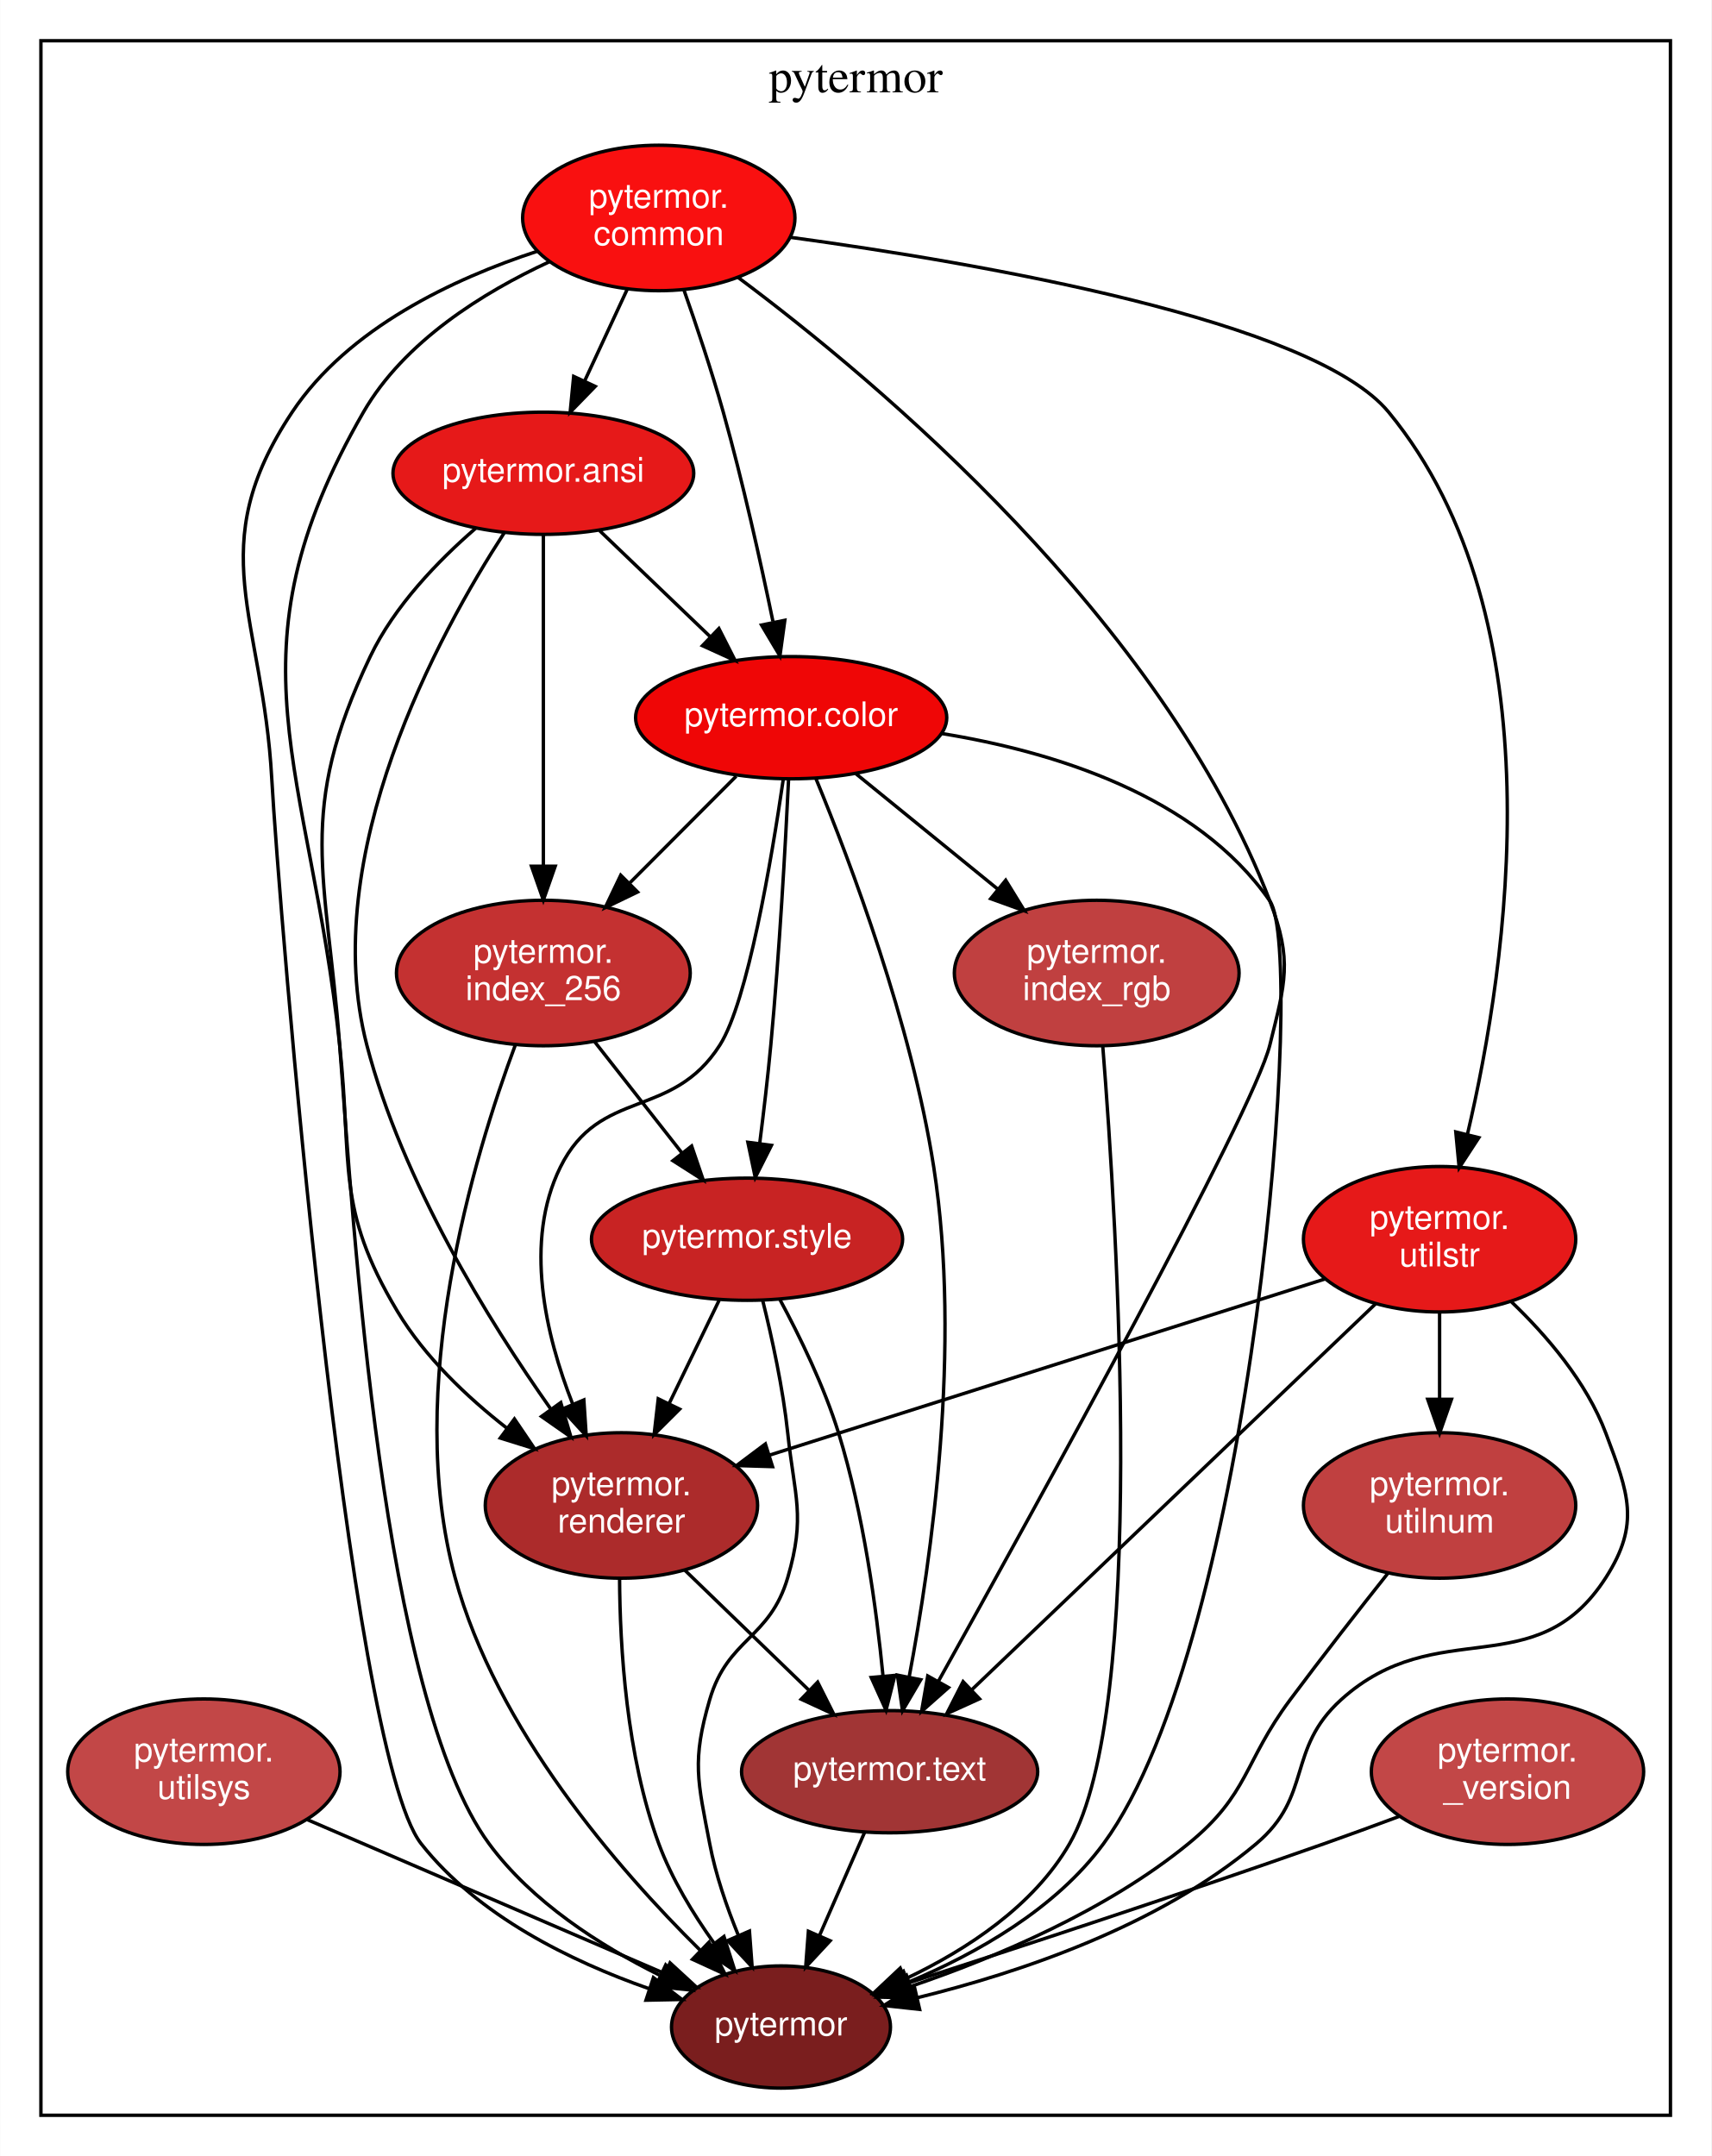
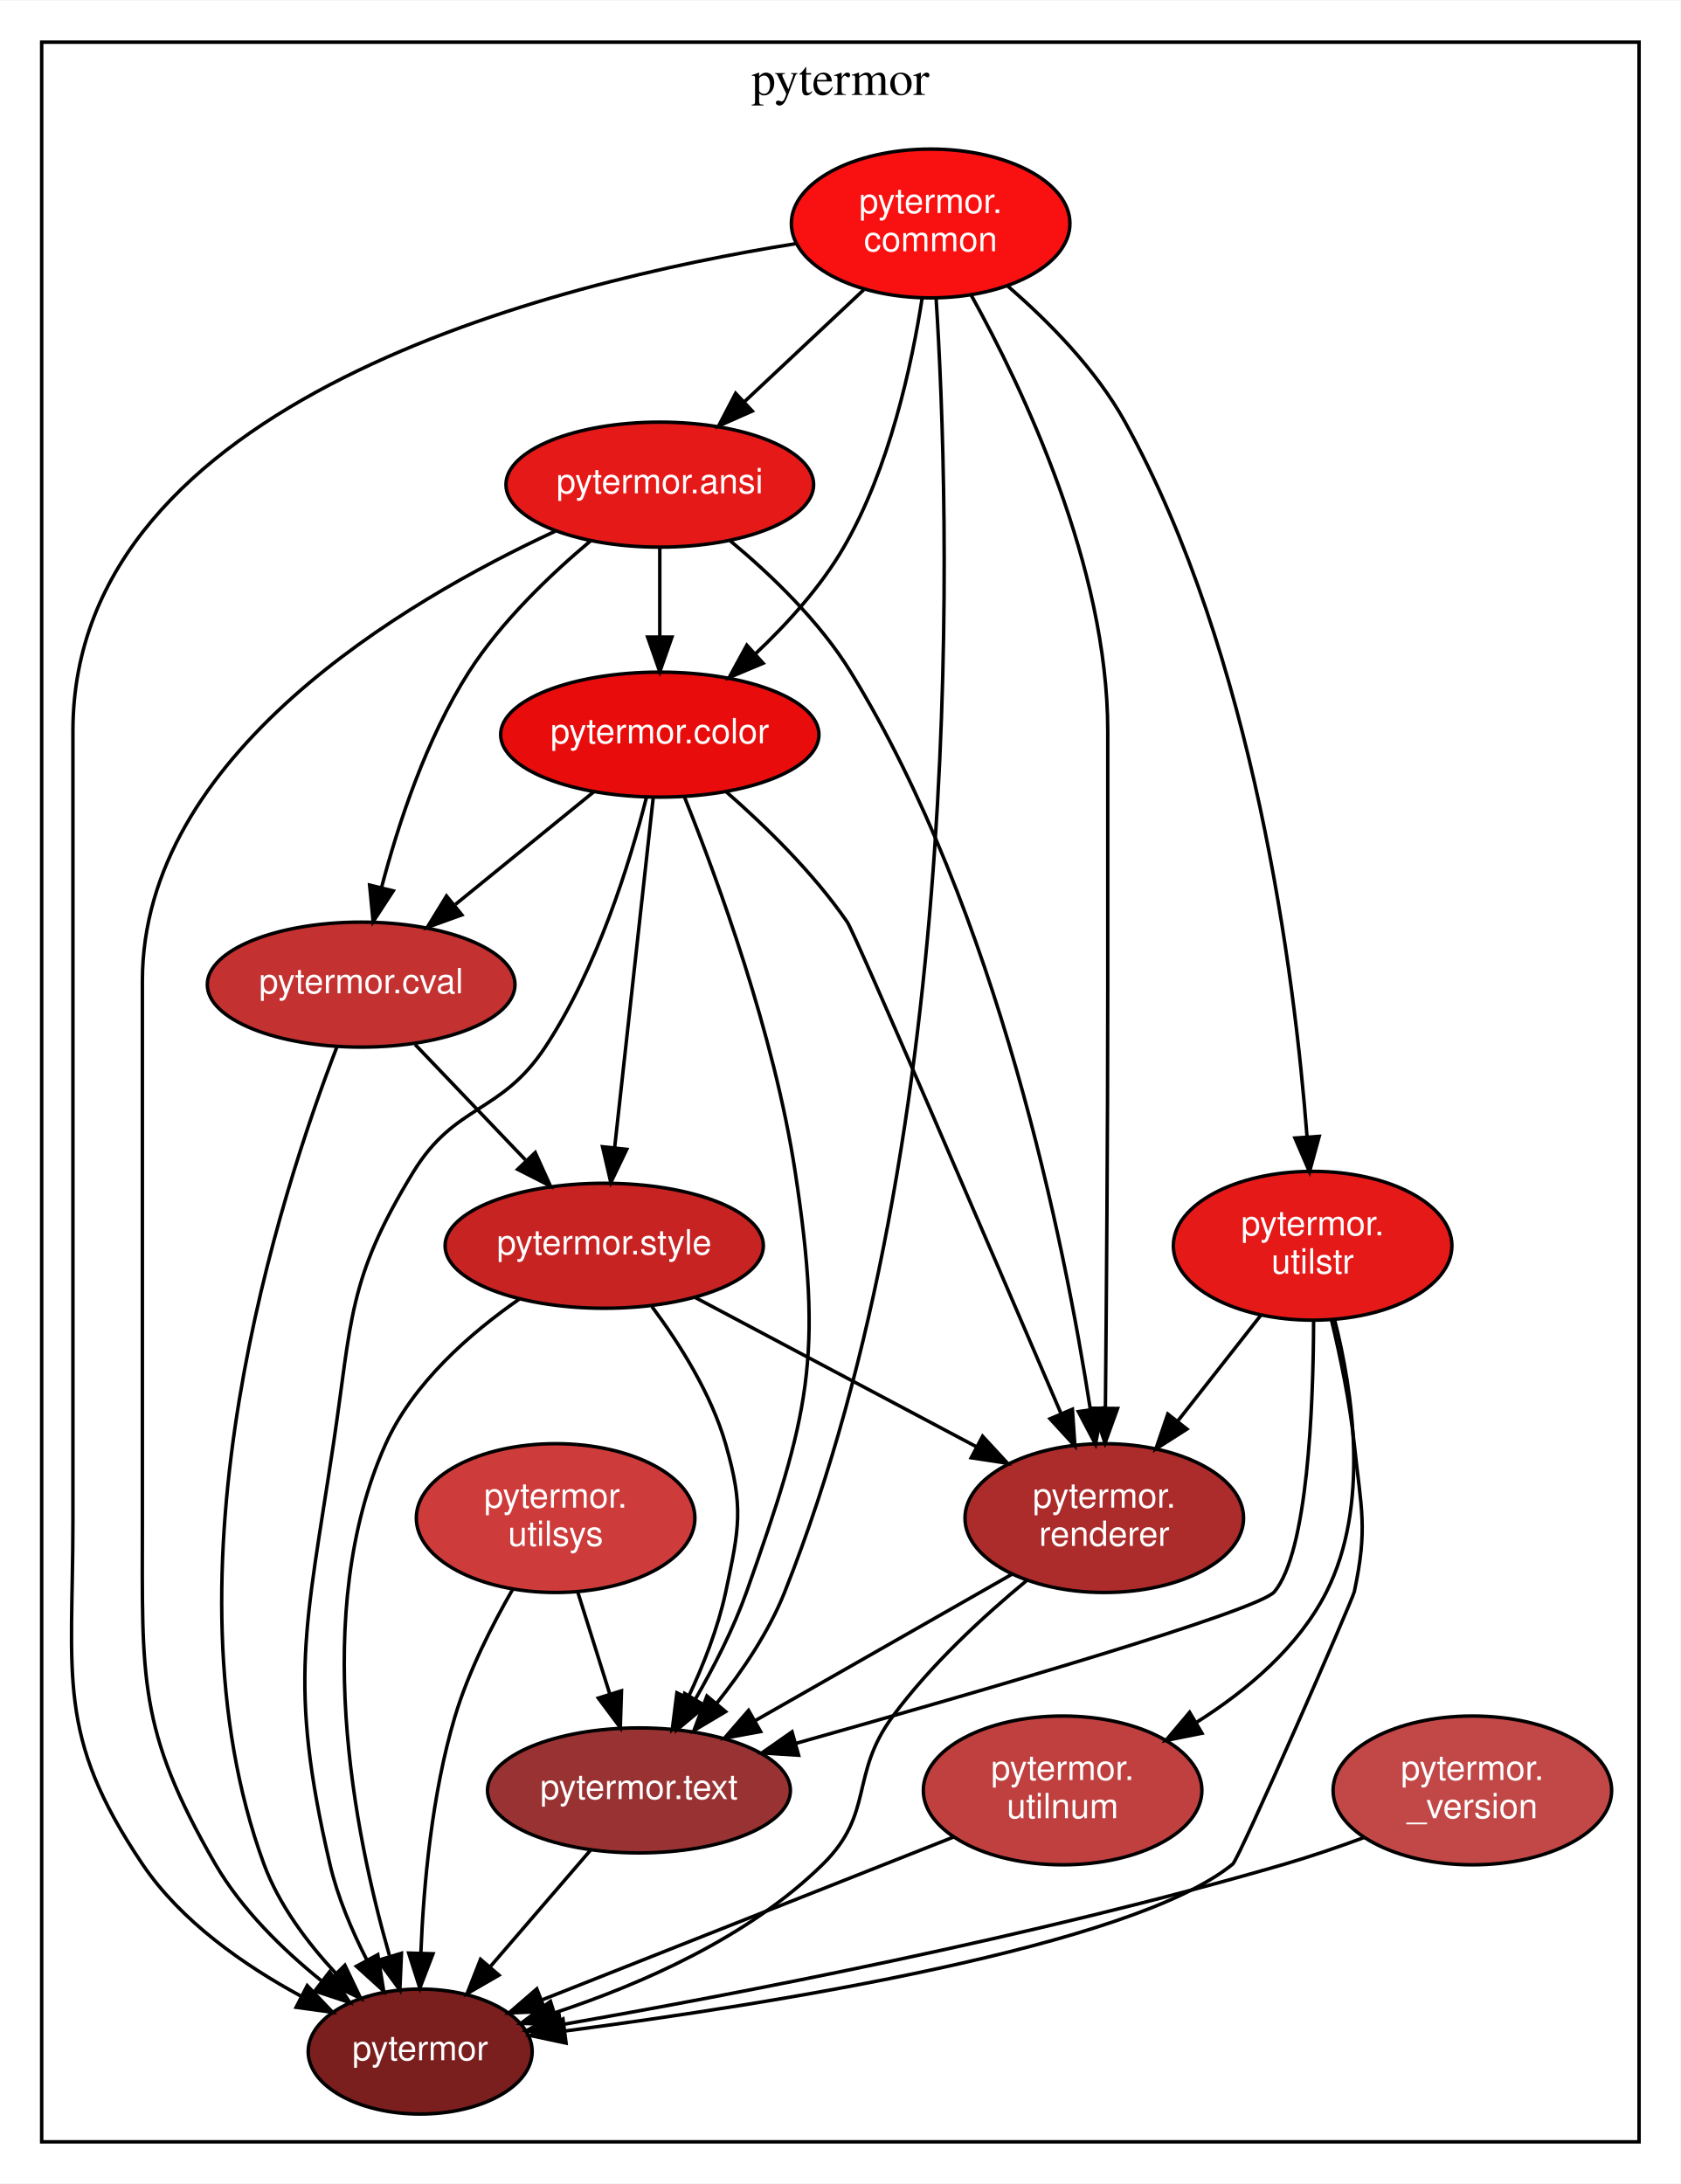
- <svg xmlns="http://www.w3.org/2000/svg" width="504pt" height="635pt" viewBox="0.00 0.00 504.00 635.13">
-   <g id="graph0" class="graph" transform="scale(1 1) rotate(0) translate(4 631.13)">
+ <svg xmlns="http://www.w3.org/2000/svg" width="484pt" height="629pt" viewBox="0.00 0.00 484.00 628.71">
+   <g id="graph0" class="graph" transform="scale(1 1) rotate(0) translate(4 624.71)">
    <style>.edge&gt;path:hover{stroke-width:8}</style>
-     <polygon fill="white" stroke="transparent" points="-4,4 -4,-631.13 500,-631.13 500,4 -4,4" />
+     <polygon fill="white" stroke="transparent" points="-4,4 -4,-624.71 480,-624.71 480,4 -4,4" />
    <g id="clust1" class="cluster">
      <style>.edge&gt;path:hover{stroke-width:8}</style>
-       <polygon fill="none" stroke="black" points="8,-8 8,-619.13 488,-619.13 488,-8 8,-8" />
-       <text text-anchor="middle" x="248" y="-603.93" font-family="Times,serif" font-size="14.00">pytermor</text>
+       <polygon fill="none" stroke="black" points="8,-8 8,-612.71 468,-612.71 468,-8 8,-8" />
+       <text text-anchor="middle" x="238" y="-597.51" font-family="Times,serif" font-size="14.00">pytermor</text>
    </g>
    <g id="node1" class="node">
      <style>.edge&gt;path:hover{stroke-width:8}</style>
-       <ellipse fill="#7a1e1e" stroke="black" cx="226" cy="-34" rx="32.25" ry="18" />
-       <text text-anchor="middle" x="226" y="-31.5" font-family="Helvetica,sans-Serif" font-size="10.00" fill="#ffffff">pytermor</text>
+       <ellipse fill="#7a1e1e" stroke="black" cx="117" cy="-34" rx="32.25" ry="18" />
+       <text text-anchor="middle" x="117" y="-31.5" font-family="Helvetica,sans-Serif" font-size="10.00" fill="#ffffff">pytermor</text>
    </g>
    <g id="node2" class="node">
      <style>.edge&gt;path:hover{stroke-width:8}</style>
-       <ellipse fill="#c24747" stroke="black" cx="440" cy="-109.21" rx="40.11" ry="21.43" />
-       <text text-anchor="middle" x="440" y="-112.21" font-family="Helvetica,sans-Serif" font-size="10.00" fill="#ffffff">pytermor.</text>
-       <text text-anchor="middle" x="440" y="-101.21" font-family="Helvetica,sans-Serif" font-size="10.00" fill="#ffffff">_version</text>
+       <ellipse fill="#c24747" stroke="black" cx="420" cy="-109.21" rx="40.11" ry="21.43" />
+       <text text-anchor="middle" x="420" y="-112.21" font-family="Helvetica,sans-Serif" font-size="10.00" fill="#ffffff">pytermor.</text>
+       <text text-anchor="middle" x="420" y="-101.21" font-family="Helvetica,sans-Serif" font-size="10.00" fill="#ffffff">_version</text>
    </g>
    <g id="edge1" class="edge">
      <style>.edge&gt;path:hover{stroke-width:8}</style>
-       <path fill="none" stroke="black" d="M408.09,-96.04C400.85,-93.34 393.17,-90.53 386,-88 344.11,-73.23 295.64,-57.34 263.13,-46.85" />
-       <polygon fill="#000000" stroke="black" points="264.16,-43.51 253.57,-43.78 262.02,-50.17 264.16,-43.51" />
+       <path fill="none" stroke="black" d="M388.86,-95.66C381.44,-92.92 373.5,-90.19 366,-88 293.71,-66.9 207.35,-50.41 157.67,-41.74" />
+       <polygon fill="#000000" stroke="black" points="158.09,-38.26 147.64,-40.01 156.9,-45.16 158.09,-38.26" />
    </g>
    <g id="node3" class="node">
      <style>.edge&gt;path:hover{stroke-width:8}</style>
-       <ellipse fill="#e61919" stroke="black" cx="156" cy="-491.71" rx="44.3" ry="18" />
-       <text text-anchor="middle" x="156" y="-489.21" font-family="Helvetica,sans-Serif" font-size="10.00" fill="#ffffff">pytermor.ansi</text>
+       <ellipse fill="#e61919" stroke="black" cx="186" cy="-485.28" rx="44.3" ry="18" />
+       <text text-anchor="middle" x="186" y="-482.78" font-family="Helvetica,sans-Serif" font-size="10.00" fill="#ffffff">pytermor.ansi</text>
    </g>
    <g id="edge2" class="edge">
      <style>.edge&gt;path:hover{stroke-width:8}</style>
-       <path fill="none" stroke="black" d="M136.04,-475.49C124.99,-465.91 112.09,-452.57 105,-437.71 83.03,-391.67 92.13,-374.15 96,-323.28 100.03,-270.24 108.49,-130.85 140,-88 152.62,-70.83 172.64,-58.02 190.18,-49.3" />
-       <polygon fill="#000000" stroke="black" points="192.05,-52.29 199.61,-44.87 189.07,-45.96 192.05,-52.29" />
+       <path fill="none" stroke="black" d="M155.85,-471.85C112.31,-451.65 37,-407.32 37,-342.28 37,-342.28 37,-342.28 37,-186.64 37,-141.82 35.56,-126.8 58,-88 65.53,-74.99 77.36,-63.43 88.46,-54.46" />
+       <polygon fill="#000000" stroke="black" points="90.92,-56.99 96.73,-48.12 86.66,-51.43 90.92,-56.99" />
    </g>
    <g id="node4" class="node">
      <style>.edge&gt;path:hover{stroke-width:8}</style>
-       <ellipse fill="#ef0606" stroke="black" cx="229" cy="-419.71" rx="45.83" ry="18" />
-       <text text-anchor="middle" x="229" y="-417.21" font-family="Helvetica,sans-Serif" font-size="10.00" fill="#ffffff">pytermor.color</text>
+       <ellipse fill="#e90c0c" stroke="black" cx="186" cy="-413.28" rx="45.83" ry="18" />
+       <text text-anchor="middle" x="186" y="-410.78" font-family="Helvetica,sans-Serif" font-size="10.00" fill="#ffffff">pytermor.color</text>
    </g>
    <g id="edge3" class="edge">
      <style>.edge&gt;path:hover{stroke-width:8}</style>
-       <path fill="none" stroke="black" d="M172.56,-474.82C182.18,-465.6 194.45,-453.83 205.1,-443.62" />
-       <polygon fill="#000000" stroke="black" points="207.71,-445.97 212.5,-436.53 202.86,-440.92 207.71,-445.97" />
+       <path fill="none" stroke="black" d="M186,-466.98C186,-459.26 186,-449.99 186,-441.39" />
+       <polygon fill="#000000" stroke="black" points="189.5,-441.38 186,-431.38 182.5,-441.38 189.5,-441.38" />
    </g>
    <g id="node6" class="node">
      <style>.edge&gt;path:hover{stroke-width:8}</style>
-       <ellipse fill="#c43131" stroke="black" cx="156" cy="-344.49" rx="43.27" ry="21.43" />
-       <text text-anchor="middle" x="156" y="-347.49" font-family="Helvetica,sans-Serif" font-size="10.00" fill="#ffffff">pytermor.</text>
-       <text text-anchor="middle" x="156" y="-336.49" font-family="Helvetica,sans-Serif" font-size="10.00" fill="#ffffff">index_256</text>
+       <ellipse fill="#c43131" stroke="black" cx="100" cy="-341.28" rx="44.3" ry="18" />
+       <text text-anchor="middle" x="100" y="-338.78" font-family="Helvetica,sans-Serif" font-size="10.00" fill="#ffffff">pytermor.cval</text>
    </g>
    <g id="edge4" class="edge">
      <style>.edge&gt;path:hover{stroke-width:8}</style>
-       <path fill="none" stroke="black" d="M156,-473.48C156,-449.52 156,-405.77 156,-376.17" />
-       <polygon fill="#000000" stroke="black" points="159.5,-375.96 156,-365.96 152.5,-375.96 159.5,-375.96" />
+       <path fill="none" stroke="black" d="M166.17,-469.17C154.55,-459.44 140.37,-445.91 131,-431.28 118.77,-412.18 110.7,-387.68 105.87,-369.23" />
+       <polygon fill="#000000" stroke="black" points="109.24,-368.28 103.45,-359.4 102.44,-369.95 109.24,-368.28" />
+     </g>
+     <g id="node7" class="node">
+       <style>.edge&gt;path:hover{stroke-width:8}</style>
+       <ellipse fill="#ac2b2b" stroke="black" cx="314" cy="-187.64" rx="40.11" ry="21.43" />
+       <text text-anchor="middle" x="314" y="-190.64" font-family="Helvetica,sans-Serif" font-size="10.00" fill="#ffffff">pytermor.</text>
+       <text text-anchor="middle" x="314" y="-179.64" font-family="Helvetica,sans-Serif" font-size="10.00" fill="#ffffff">renderer</text>
+     </g>
+     <g id="edge5" class="edge">
+       <style>.edge&gt;path:hover{stroke-width:8}</style>
+       <path fill="none" stroke="black" d="M206.3,-469.08C217.94,-459.41 231.99,-445.97 241,-431.28 283.34,-362.25 302.53,-267.04 309.98,-218.99" />
+       <polygon fill="#000000" stroke="black" points="313.47,-219.33 311.47,-208.93 306.54,-218.31 313.47,-219.33" />
+     </g>
+     <g id="edge6" class="edge">
+       <style>.edge&gt;path:hover{stroke-width:8}</style>
+       <path fill="none" stroke="black" d="M182.14,-395.14C177.36,-376.38 167.99,-345.97 153,-323.28 140.18,-303.87 127.14,-307.13 115,-287.28 96.05,-256.29 97.39,-244.77 92,-208.85 84.03,-155.73 78.86,-140.32 91,-88 93.19,-78.57 97.3,-68.88 101.62,-60.41" />
+       <polygon fill="#000000" stroke="black" points="104.79,-61.9 106.49,-51.45 98.64,-58.56 104.79,-61.9" />
+     </g>
+     <g id="edge7" class="edge">
+       <style>.edge&gt;path:hover{stroke-width:8}</style>
+       <path fill="none" stroke="black" d="M166.91,-396.74C155.22,-387.23 140.07,-374.9 127.15,-364.38" />
+       <polygon fill="#000000" stroke="black" points="129,-361.37 119.03,-357.77 124.58,-366.8 129,-361.37" />
+     </g>
+     <g id="edge8" class="edge">
+       <style>.edge&gt;path:hover{stroke-width:8}</style>
+       <path fill="none" stroke="black" d="M205.08,-396.86C216.34,-387.01 230.26,-373.46 240,-359.28 242.15,-356.15 281.07,-265.55 301.58,-217.67" />
+       <polygon fill="#000000" stroke="black" points="304.82,-218.99 305.54,-208.42 298.38,-216.24 304.82,-218.99" />
    </g>
    <g id="node8" class="node">
      <style>.edge&gt;path:hover{stroke-width:8}</style>
-       <ellipse fill="#ac2b2b" stroke="black" cx="179" cy="-187.64" rx="40.11" ry="21.43" />
-       <text text-anchor="middle" x="179" y="-190.64" font-family="Helvetica,sans-Serif" font-size="10.00" fill="#ffffff">pytermor.</text>
-       <text text-anchor="middle" x="179" y="-179.64" font-family="Helvetica,sans-Serif" font-size="10.00" fill="#ffffff">renderer</text>
-     </g>
-     <g id="edge5" class="edge">
-       <style>.edge&gt;path:hover{stroke-width:8}</style>
-       <path fill="none" stroke="black" d="M144.51,-474.22C125.15,-444.37 89.46,-379.25 104,-323.28 114.45,-283.03 139.86,-242.02 158.21,-216.01" />
-       <polygon fill="#000000" stroke="black" points="161.13,-217.95 164.13,-207.79 155.45,-213.86 161.13,-217.95" />
-     </g>
-     <g id="edge6" class="edge">
-       <style>.edge&gt;path:hover{stroke-width:8}</style>
-       <path fill="none" stroke="black" d="M273.36,-415.04C306.05,-409.74 348.41,-396.88 370,-365.71 380.82,-350.09 364.97,-147.85 321,-88 306.87,-68.77 283.56,-55.62 263.56,-47.22" />
-       <polygon fill="#000000" stroke="black" points="264.65,-43.89 254.06,-43.47 262.08,-50.4 264.65,-43.89" />
-     </g>
-     <g id="edge7" class="edge">
-       <style>.edge&gt;path:hover{stroke-width:8}</style>
-       <path fill="none" stroke="black" d="M212.8,-402.46C203.61,-393.24 191.89,-381.49 181.49,-371.06" />
-       <polygon fill="#000000" stroke="black" points="183.75,-368.36 174.21,-363.75 178.79,-373.31 183.75,-368.36" />
-     </g>
-     <g id="node7" class="node">
-       <style>.edge&gt;path:hover{stroke-width:8}</style>
-       <ellipse fill="#c04040" stroke="black" cx="319" cy="-344.49" rx="41.94" ry="21.43" />
-       <text text-anchor="middle" x="319" y="-347.49" font-family="Helvetica,sans-Serif" font-size="10.00" fill="#ffffff">pytermor.</text>
-       <text text-anchor="middle" x="319" y="-336.49" font-family="Helvetica,sans-Serif" font-size="10.00" fill="#ffffff">index_rgb</text>
-     </g>
-     <g id="edge8" class="edge">
-       <style>.edge&gt;path:hover{stroke-width:8}</style>
-       <path fill="none" stroke="black" d="M248.09,-403.18C260.25,-393.28 276.25,-380.27 289.97,-369.11" />
-       <polygon fill="#000000" stroke="black" points="292.19,-371.82 297.74,-362.79 287.77,-366.39 292.19,-371.82" />
+       <ellipse fill="#c82323" stroke="black" cx="170" cy="-266.07" rx="45.83" ry="18" />
+       <text text-anchor="middle" x="170" y="-263.57" font-family="Helvetica,sans-Serif" font-size="10.00" fill="#ffffff">pytermor.style</text>
    </g>
    <g id="edge9" class="edge">
      <style>.edge&gt;path:hover{stroke-width:8}</style>
-       <path fill="none" stroke="black" d="M226.66,-401.48C223.17,-377.64 216.15,-336.09 208,-323.28 193.87,-301.08 172.65,-310.87 161,-287.28 150.21,-265.41 156.61,-237.94 164.63,-217.55" />
-       <polygon fill="#000000" stroke="black" points="167.93,-218.73 168.63,-208.16 161.49,-215.99 167.93,-218.73" />
+       <path fill="none" stroke="black" d="M184.1,-395.05C181.36,-370.16 176.26,-323.89 173,-294.33" />
+       <polygon fill="#000000" stroke="black" points="176.47,-293.83 171.9,-284.27 169.51,-294.59 176.47,-293.83" />
    </g>
    <g id="node9" class="node">
      <style>.edge&gt;path:hover{stroke-width:8}</style>
-       <ellipse fill="#c82323" stroke="black" cx="216" cy="-266.07" rx="45.83" ry="18" />
-       <text text-anchor="middle" x="216" y="-263.57" font-family="Helvetica,sans-Serif" font-size="10.00" fill="#ffffff">pytermor.style</text>
+       <ellipse fill="#993333" stroke="black" cx="180" cy="-109.21" rx="43.62" ry="18" />
+       <text text-anchor="middle" x="180" y="-106.71" font-family="Helvetica,sans-Serif" font-size="10.00" fill="#ffffff">pytermor.text</text>
    </g>
    <g id="edge10" class="edge">
      <style>.edge&gt;path:hover{stroke-width:8}</style>
-       <path fill="none" stroke="black" d="M228.23,-401.44C227.31,-382.31 225.55,-350.55 223,-323.28 222.12,-313.85 220.91,-303.56 219.74,-294.39" />
-       <polygon fill="#000000" stroke="black" points="223.19,-293.72 218.42,-284.26 216.24,-294.63 223.19,-293.72" />
+       <path fill="none" stroke="black" d="M193.12,-395.28C202.62,-371.59 218.94,-327.06 225,-287.28 233.15,-233.82 229.05,-217.4 211,-166.43 207.26,-155.87 201.68,-144.94 196.28,-135.55" />
+       <polygon fill="#000000" stroke="black" points="199.15,-133.54 191.01,-126.75 193.15,-137.13 199.15,-133.54" />
+     </g>
+     <g id="node5" class="node">
+       <style>.edge&gt;path:hover{stroke-width:8}</style>
+       <ellipse fill="#f91010" stroke="black" cx="264" cy="-560.49" rx="40.11" ry="21.43" />
+       <text text-anchor="middle" x="264" y="-563.49" font-family="Helvetica,sans-Serif" font-size="10.00" fill="#ffffff">pytermor.</text>
+       <text text-anchor="middle" x="264" y="-552.49" font-family="Helvetica,sans-Serif" font-size="10.00" fill="#ffffff">common</text>
+     </g>
+     <g id="edge11" class="edge">
+       <style>.edge&gt;path:hover{stroke-width:8}</style>
+       <path fill="none" stroke="black" d="M225.13,-554.67C155.58,-543.63 17,-509.66 17,-414.28 17,-414.28 17,-414.28 17,-186.64 17,-141.91 12.01,-125.1 37,-88 48.13,-71.48 66.31,-58.84 82.53,-50.04" />
+       <polygon fill="#000000" stroke="black" points="84.47,-52.98 91.78,-45.31 81.28,-46.75 84.47,-52.98" />
+     </g>
+     <g id="edge12" class="edge">
+       <style>.edge&gt;path:hover{stroke-width:8}</style>
+       <path fill="none" stroke="black" d="M244.72,-541.39C234.31,-531.62 221.36,-519.47 210.27,-509.06" />
+       <polygon fill="#000000" stroke="black" points="212.63,-506.47 202.94,-502.18 207.84,-511.58 212.63,-506.47" />
+     </g>
+     <g id="edge13" class="edge">
+       <style>.edge&gt;path:hover{stroke-width:8}</style>
+       <path fill="none" stroke="black" d="M261.59,-539.27C258.58,-519.77 252.14,-489.96 239,-467.28 232.43,-455.93 222.81,-445.3 213.58,-436.59" />
+       <polygon fill="#000000" stroke="black" points="215.75,-433.84 205.98,-429.74 211.06,-439.04 215.75,-433.84" />
+     </g>
+     <g id="edge14" class="edge">
+       <style>.edge&gt;path:hover{stroke-width:8}</style>
+       <path fill="none" stroke="black" d="M275.57,-540.05C290.62,-512.89 315,-461.57 315,-414.28 315,-414.28 315,-414.28 315,-340.28 315,-298.36 314.61,-249.92 314.32,-219.29" />
+       <polygon fill="#000000" stroke="black" points="317.82,-219.21 314.22,-209.24 310.82,-219.28 317.82,-219.21" />
+     </g>
+     <g id="edge15" class="edge">
+       <style>.edge&gt;path:hover{stroke-width:8}</style>
+       <path fill="none" stroke="black" d="M265.57,-538.95C269.38,-479.06 275.19,-300.37 222,-166.43 217.41,-154.87 209.8,-143.59 202.31,-134.2" />
+       <polygon fill="#000000" stroke="black" points="204.95,-131.9 195.84,-126.48 199.58,-136.39 204.95,-131.9" />
+     </g>
+     <g id="node11" class="node">
+       <style>.edge&gt;path:hover{stroke-width:8}</style>
+       <ellipse fill="#e61919" stroke="black" cx="374" cy="-266.07" rx="40.11" ry="21.43" />
+       <text text-anchor="middle" x="374" y="-269.07" font-family="Helvetica,sans-Serif" font-size="10.00" fill="#ffffff">pytermor.</text>
+       <text text-anchor="middle" x="374" y="-258.07" font-family="Helvetica,sans-Serif" font-size="10.00" fill="#ffffff">utilstr</text>
+     </g>
+     <g id="edge16" class="edge">
+       <style>.edge&gt;path:hover{stroke-width:8}</style>
+       <path fill="none" stroke="black" d="M286.17,-542.48C297.92,-532.33 311.62,-518.48 320,-503.28 357.14,-435.96 368.77,-344.37 372.39,-297.47" />
+       <polygon fill="#000000" stroke="black" points="375.89,-297.58 373.1,-287.36 368.91,-297.09 375.89,-297.58" />
+     </g>
+     <g id="edge17" class="edge">
+       <style>.edge&gt;path:hover{stroke-width:8}</style>
+       <path fill="none" stroke="black" d="M93.05,-323.42C77.01,-281.94 41.08,-172.18 72,-88 76.31,-76.26 84.51,-65.34 92.74,-56.49" />
+       <polygon fill="#000000" stroke="black" points="95.32,-58.86 99.88,-49.29 90.35,-53.93 95.32,-58.86" />
+     </g>
+     <g id="edge18" class="edge">
+       <style>.edge&gt;path:hover{stroke-width:8}</style>
+       <path fill="none" stroke="black" d="M115.54,-324.03C124.87,-314.27 136.91,-301.67 147.3,-290.81" />
+       <polygon fill="#000000" stroke="black" points="150.13,-292.92 154.51,-283.27 145.07,-288.08 150.13,-292.92" />
+     </g>
+     <g id="edge19" class="edge">
+       <style>.edge&gt;path:hover{stroke-width:8}</style>
+       <path fill="none" stroke="black" d="M291.68,-169.68C279.16,-159.34 263.91,-145.28 253,-130.43 240.66,-113.62 247.83,-102.65 233,-88 211.68,-66.94 180.48,-53.33 155.8,-45.18" />
+       <polygon fill="#000000" stroke="black" points="156.61,-41.77 146.02,-42.12 154.52,-48.45 156.61,-41.77" />
+     </g>
+     <g id="edge20" class="edge">
+       <style>.edge&gt;path:hover{stroke-width:8}</style>
+       <path fill="none" stroke="black" d="M287.53,-171.54C266.25,-159.4 236.24,-142.29 213.32,-129.22" />
+       <polygon fill="#000000" stroke="black" points="215.03,-126.16 204.61,-124.25 211.56,-132.25 215.03,-126.16" />
+     </g>
+     <g id="edge21" class="edge">
+       <style>.edge&gt;path:hover{stroke-width:8}</style>
+       <path fill="none" stroke="black" d="M145.54,-250.71C131.41,-240.9 114.91,-226.51 107,-208.85 85.38,-160.59 97.97,-97.12 108.12,-61.76" />
+       <polygon fill="#000000" stroke="black" points="111.61,-62.31 111.15,-51.73 104.9,-60.29 111.61,-62.31" />
+     </g>
+     <g id="edge22" class="edge">
+       <style>.edge&gt;path:hover{stroke-width:8}</style>
+       <path fill="none" stroke="black" d="M196.08,-251.23C218.74,-239.2 251.83,-221.64 277.19,-208.18" />
+       <polygon fill="#000000" stroke="black" points="278.96,-211.2 286.15,-203.42 275.68,-205.02 278.96,-211.2" />
+     </g>
+     <g id="edge23" class="edge">
+       <style>.edge&gt;path:hover{stroke-width:8}</style>
+       <path fill="none" stroke="black" d="M183.74,-248.55C191.65,-237.93 200.83,-223.44 205,-208.85 210.18,-190.72 208.92,-184.87 205,-166.43 202.79,-156.04 198.53,-145.23 194.14,-135.91" />
+       <polygon fill="#000000" stroke="black" points="197.19,-134.19 189.6,-126.81 190.93,-137.32 197.19,-134.19" />
+     </g>
+     <g id="edge24" class="edge">
+       <style>.edge&gt;path:hover{stroke-width:8}</style>
+       <path fill="none" stroke="black" d="M166.02,-91.96C157.5,-82.07 146.48,-69.26 137.04,-58.29" />
+       <polygon fill="#000000" stroke="black" points="139.69,-56 130.51,-50.7 134.38,-60.56 139.69,-56" />
    </g>
    <g id="node10" class="node">
      <style>.edge&gt;path:hover{stroke-width:8}</style>
-       <ellipse fill="#a13535" stroke="black" cx="258" cy="-109.21" rx="43.62" ry="18" />
-       <text text-anchor="middle" x="258" y="-106.71" font-family="Helvetica,sans-Serif" font-size="10.00" fill="#ffffff">pytermor.text</text>
-     </g>
-     <g id="edge11" class="edge">
-       <style>.edge&gt;path:hover{stroke-width:8}</style>
-       <path fill="none" stroke="black" d="M236.32,-401.69C246.49,-377.02 264.4,-329.64 271,-287.28 279.24,-234.42 270.33,-171.86 263.74,-137.04" />
-       <polygon fill="#000000" stroke="black" points="267.16,-136.3 261.79,-127.16 260.3,-137.65 267.16,-136.3" />
-     </g>
-     <g id="node5" class="node">
-       <style>.edge&gt;path:hover{stroke-width:8}</style>
-       <ellipse fill="#f91010" stroke="black" cx="190" cy="-566.92" rx="40.11" ry="21.43" />
-       <text text-anchor="middle" x="190" y="-569.92" font-family="Helvetica,sans-Serif" font-size="10.00" fill="#ffffff">pytermor.</text>
-       <text text-anchor="middle" x="190" y="-558.92" font-family="Helvetica,sans-Serif" font-size="10.00" fill="#ffffff">common</text>
-     </g>
-     <g id="edge12" class="edge">
-       <style>.edge&gt;path:hover{stroke-width:8}</style>
-       <path fill="none" stroke="black" d="M154.19,-557.1C129.59,-549.05 98.51,-534.52 82,-509.71 55.37,-469.68 73.36,-449.71 76,-401.71 77.94,-366.56 98.24,-115.67 120,-88 136.73,-66.73 164.25,-53.32 187.06,-45.32" />
-       <polygon fill="#000000" stroke="black" points="188.42,-48.55 196.82,-42.11 186.23,-41.9 188.42,-48.55" />
-     </g>
-     <g id="edge13" class="edge">
-       <style>.edge&gt;path:hover{stroke-width:8}</style>
-       <path fill="none" stroke="black" d="M180.71,-545.91C176.84,-537.58 172.29,-527.79 168.16,-518.9" />
-       <polygon fill="#000000" stroke="black" points="171.28,-517.3 163.9,-509.71 164.93,-520.25 171.28,-517.3" />
-     </g>
-     <g id="edge14" class="edge">
-       <style>.edge&gt;path:hover{stroke-width:8}</style>
-       <path fill="none" stroke="black" d="M197.29,-546.05C201.06,-535.36 205.58,-521.91 209,-509.71 214.74,-489.25 219.96,-465.79 223.62,-448.1" />
-       <polygon fill="#000000" stroke="black" points="227.13,-448.4 225.69,-437.9 220.27,-447 227.13,-448.4" />
-     </g>
-     <g id="edge15" class="edge">
-       <style>.edge&gt;path:hover{stroke-width:8}</style>
-       <path fill="none" stroke="black" d="M157.75,-554.01C138.31,-545.01 115.03,-530.58 103,-509.71 61.6,-437.87 87.17,-405.72 96,-323.28 99.8,-287.82 94.68,-275.45 113,-244.85 121.04,-231.42 133.44,-219.63 145.33,-210.35" />
-       <polygon fill="#000000" stroke="black" points="147.48,-213.12 153.42,-204.35 143.31,-207.5 147.48,-213.12" />
-     </g>
-     <g id="edge16" class="edge">
-       <style>.edge&gt;path:hover{stroke-width:8}</style>
-       <path fill="none" stroke="black" d="M213.38,-549.39C254.45,-518.75 338.2,-448.63 370,-365.71 376.75,-348.1 374.52,-341.59 370,-323.28 365.07,-303.32 301.56,-188.18 272.43,-135.96" />
-       <polygon fill="#000000" stroke="black" points="275.34,-134 267.41,-126.98 269.23,-137.41 275.34,-134" />
+       <ellipse fill="#c04040" stroke="black" cx="302" cy="-109.21" rx="40.11" ry="21.43" />
+       <text text-anchor="middle" x="302" y="-112.21" font-family="Helvetica,sans-Serif" font-size="10.00" fill="#ffffff">pytermor.</text>
+       <text text-anchor="middle" x="302" y="-101.21" font-family="Helvetica,sans-Serif" font-size="10.00" fill="#ffffff">utilnum</text>
+     </g>
+     <g id="edge25" class="edge">
+       <style>.edge&gt;path:hover{stroke-width:8}</style>
+       <path fill="none" stroke="black" d="M270.62,-95.79C237.78,-82.8 186.34,-62.44 152.15,-48.91" />
+       <polygon fill="#000000" stroke="black" points="153.15,-45.54 142.57,-45.12 150.58,-52.05 153.15,-45.54" />
+     </g>
+     <g id="edge26" class="edge">
+       <style>.edge&gt;path:hover{stroke-width:8}</style>
+       <path fill="none" stroke="black" d="M379.37,-244.94C381.94,-234.29 384.72,-220.96 386,-208.85 387.98,-190.1 389.93,-184.87 386,-166.43 385.5,-164.09 352.84,-89.51 351,-88 321.98,-64.2 217.89,-47.65 158.78,-39.93" />
+       <polygon fill="#000000" stroke="black" points="159.01,-36.43 148.65,-38.64 158.12,-43.38 159.01,-36.43" />
+     </g>
+     <g id="edge27" class="edge">
+       <style>.edge&gt;path:hover{stroke-width:8}</style>
+       <path fill="none" stroke="black" d="M359.17,-246.17C351.96,-236.99 343.16,-225.78 335.25,-215.71" />
+       <polygon fill="#000000" stroke="black" points="337.8,-213.28 328.87,-207.58 332.29,-217.61 337.8,-213.28" />
+     </g>
+     <g id="edge28" class="edge">
+       <style>.edge&gt;path:hover{stroke-width:8}</style>
+       <path fill="none" stroke="black" d="M374.28,-244.74C374.21,-219.39 372.56,-177.97 363,-166.43 358.46,-160.94 277.92,-137.59 225.21,-122.76" />
+       <polygon fill="#000000" stroke="black" points="225.97,-119.34 215.4,-120.01 224.08,-126.08 225.97,-119.34" />
+     </g>
+     <g id="edge29" class="edge">
+       <style>.edge&gt;path:hover{stroke-width:8}</style>
+       <path fill="none" stroke="black" d="M380.28,-244.96C385.58,-224.13 390.5,-191.22 378,-166.43 369.98,-150.53 355.11,-138.01 340.64,-128.86" />
+       <polygon fill="#000000" stroke="black" points="342.13,-125.68 331.74,-123.6 338.57,-131.7 342.13,-125.68" />
    </g>
    <g id="node12" class="node">
      <style>.edge&gt;path:hover{stroke-width:8}</style>
-       <ellipse fill="#e61919" stroke="black" cx="420" cy="-266.07" rx="40.11" ry="21.43" />
-       <text text-anchor="middle" x="420" y="-269.07" font-family="Helvetica,sans-Serif" font-size="10.00" fill="#ffffff">pytermor.</text>
-       <text text-anchor="middle" x="420" y="-258.07" font-family="Helvetica,sans-Serif" font-size="10.00" fill="#ffffff">utilstr</text>
-     </g>
-     <g id="edge17" class="edge">
-       <style>.edge&gt;path:hover{stroke-width:8}</style>
-       <path fill="none" stroke="black" d="M228.84,-561.21C284.53,-553.61 382.82,-536.67 405,-509.71 455.19,-448.7 440,-347.18 428.21,-297.01" />
-       <polygon fill="#000000" stroke="black" points="431.56,-295.99 425.77,-287.12 424.77,-297.67 431.56,-295.99" />
-     </g>
-     <g id="edge18" class="edge">
-       <style>.edge&gt;path:hover{stroke-width:8}</style>
-       <path fill="none" stroke="black" d="M147.83,-323.53C135.44,-290.4 114.85,-222.2 130,-166.43 142.1,-121.89 177.83,-80.69 202.12,-56.69" />
-       <polygon fill="#000000" stroke="black" points="204.79,-58.98 209.56,-49.52 199.93,-53.94 204.79,-58.98" />
-     </g>
-     <g id="edge19" class="edge">
-       <style>.edge&gt;path:hover{stroke-width:8}</style>
-       <path fill="none" stroke="black" d="M171.14,-324.21C178.92,-314.3 188.48,-302.12 196.78,-291.55" />
-       <polygon fill="#000000" stroke="black" points="199.68,-293.52 203.1,-283.5 194.17,-289.2 199.68,-293.52" />
-     </g>
-     <g id="edge20" class="edge">
-       <style>.edge&gt;path:hover{stroke-width:8}</style>
-       <path fill="none" stroke="black" d="M320.78,-322.98C325.04,-269.6 333.86,-127.71 311,-88 300.46,-69.69 280.78,-56.82 263.01,-48.35" />
-       <polygon fill="#000000" stroke="black" points="263.96,-44.95 253.4,-44.09 261.12,-51.35 263.96,-44.95" />
-     </g>
-     <g id="edge21" class="edge">
-       <style>.edge&gt;path:hover{stroke-width:8}</style>
-       <path fill="none" stroke="black" d="M178.45,-166.34C178.54,-145.93 180.45,-113.86 190,-88 193.82,-77.67 200.06,-67.4 206.29,-58.7" />
-       <polygon fill="#000000" stroke="black" points="209.2,-60.66 212.42,-50.56 203.61,-56.44 209.2,-60.66" />
-     </g>
-     <g id="edge22" class="edge">
-       <style>.edge&gt;path:hover{stroke-width:8}</style>
-       <path fill="none" stroke="black" d="M197.72,-168.53C208.65,-157.95 222.55,-144.51 234.24,-133.2" />
-       <polygon fill="#000000" stroke="black" points="236.8,-135.59 241.56,-126.12 231.94,-130.56 236.8,-135.59" />
-     </g>
-     <g id="edge23" class="edge">
-       <style>.edge&gt;path:hover{stroke-width:8}</style>
-       <path fill="none" stroke="black" d="M220.62,-247.99C223.37,-236.93 226.6,-222.15 228,-208.85 229.98,-190.1 233.29,-184.53 228,-166.43 222.68,-148.2 210.32,-148.65 205,-130.43 199.71,-112.33 201.46,-106.52 205,-88 206.73,-78.92 210,-69.4 213.45,-60.98" />
-       <polygon fill="#000000" stroke="black" points="216.71,-62.26 217.5,-51.69 210.29,-59.46 216.71,-62.26" />
-     </g>
-     <g id="edge24" class="edge">
-       <style>.edge&gt;path:hover{stroke-width:8}</style>
-       <path fill="none" stroke="black" d="M207.79,-248.1C203.45,-239.15 198.01,-227.91 193.03,-217.62" />
-       <polygon fill="#000000" stroke="black" points="196.14,-216.01 188.63,-208.53 189.84,-219.06 196.14,-216.01" />
-     </g>
-     <g id="edge25" class="edge">
-       <style>.edge&gt;path:hover{stroke-width:8}</style>
-       <path fill="none" stroke="black" d="M225.64,-248.38C231.52,-237.47 238.72,-222.72 243,-208.85 250.27,-185.28 254.1,-157.41 256.06,-137.32" />
-       <polygon fill="#000000" stroke="black" points="259.55,-137.58 256.94,-127.31 252.58,-136.96 259.55,-137.58" />
-     </g>
-     <g id="edge26" class="edge">
-       <style>.edge&gt;path:hover{stroke-width:8}</style>
-       <path fill="none" stroke="black" d="M250.58,-91.23C246.63,-82.21 241.7,-70.92 237.29,-60.83" />
-       <polygon fill="#000000" stroke="black" points="240.48,-59.4 233.27,-51.64 234.07,-62.2 240.48,-59.4" />
-     </g>
-     <g id="node11" class="node">
-       <style>.edge&gt;path:hover{stroke-width:8}</style>
-       <ellipse fill="#c04040" stroke="black" cx="420" cy="-187.64" rx="40.11" ry="21.43" />
-       <text text-anchor="middle" x="420" y="-190.64" font-family="Helvetica,sans-Serif" font-size="10.00" fill="#ffffff">pytermor.</text>
-       <text text-anchor="middle" x="420" y="-179.64" font-family="Helvetica,sans-Serif" font-size="10.00" fill="#ffffff">utilnum</text>
-     </g>
-     <g id="edge27" class="edge">
-       <style>.edge&gt;path:hover{stroke-width:8}</style>
-       <path fill="none" stroke="black" d="M404.9,-167.82C396.3,-156.99 385.4,-143.05 376,-130.43 362.21,-111.9 363.88,-102.62 346,-88 321.88,-68.27 289.26,-54.49 264.12,-45.93" />
-       <polygon fill="#000000" stroke="black" points="265.13,-42.58 254.54,-42.8 262.96,-49.24 265.13,-42.58" />
-     </g>
-     <g id="edge28" class="edge">
-       <style>.edge&gt;path:hover{stroke-width:8}</style>
-       <path fill="none" stroke="black" d="M440.9,-247.88C451.51,-237.76 463.32,-224.01 469,-208.85 475.62,-191.2 479.16,-182.31 469,-166.43 448.42,-134.27 419.31,-156.04 391,-130.43 374.77,-115.74 382.74,-102.1 366,-88 337.25,-63.78 296.29,-50.01 266.1,-42.61" />
-       <polygon fill="#000000" stroke="black" points="266.84,-39.19 256.31,-40.34 265.26,-46.01 266.84,-39.19" />
-     </g>
-     <g id="edge29" class="edge">
-       <style>.edge&gt;path:hover{stroke-width:8}</style>
-       <path fill="none" stroke="black" d="M386.24,-254.36C343.42,-240.78 269.53,-217.35 222.53,-202.44" />
-       <polygon fill="#000000" stroke="black" points="223.51,-199.08 212.92,-199.4 221.4,-205.76 223.51,-199.08" />
+       <ellipse fill="#ce3b3b" stroke="black" cx="156" cy="-187.64" rx="40.11" ry="21.43" />
+       <text text-anchor="middle" x="156" y="-190.64" font-family="Helvetica,sans-Serif" font-size="10.00" fill="#ffffff">pytermor.</text>
+       <text text-anchor="middle" x="156" y="-179.64" font-family="Helvetica,sans-Serif" font-size="10.00" fill="#ffffff">utilsys</text>
    </g>
    <g id="edge30" class="edge">
      <style>.edge&gt;path:hover{stroke-width:8}</style>
-       <path fill="none" stroke="black" d="M401.1,-247C371.58,-218.78 314.57,-164.29 282.13,-133.28" />
-       <polygon fill="#000000" stroke="black" points="284.47,-130.68 274.82,-126.3 279.64,-135.74 284.47,-130.68" />
+       <path fill="none" stroke="black" d="M143.78,-167.37C137.71,-156.85 130.87,-143.37 127,-130.43 120.35,-108.18 117.98,-81.86 117.2,-62.5" />
+       <polygon fill="#000000" stroke="black" points="120.69,-62.16 116.9,-52.27 113.69,-62.36 120.69,-62.16" />
    </g>
    <g id="edge31" class="edge">
      <style>.edge&gt;path:hover{stroke-width:8}</style>
-       <path fill="none" stroke="black" d="M420,-244.59C420,-236.73 420,-227.58 420,-218.99" />
-       <polygon fill="#000000" stroke="black" points="423.5,-218.91 420,-208.91 416.5,-218.91 423.5,-218.91" />
-     </g>
-     <g id="node13" class="node">
-       <style>.edge&gt;path:hover{stroke-width:8}</style>
-       <ellipse fill="#c24747" stroke="black" cx="56" cy="-109.21" rx="40.11" ry="21.43" />
-       <text text-anchor="middle" x="56" y="-112.21" font-family="Helvetica,sans-Serif" font-size="10.00" fill="#ffffff">pytermor.</text>
-       <text text-anchor="middle" x="56" y="-101.21" font-family="Helvetica,sans-Serif" font-size="10.00" fill="#ffffff">utilsys</text>
-     </g>
-     <g id="edge32" class="edge">
-       <style>.edge&gt;path:hover{stroke-width:8}</style>
-       <path fill="none" stroke="black" d="M86.39,-95.12C115.95,-82.39 160.79,-63.08 191.63,-49.8" />
-       <polygon fill="#000000" stroke="black" points="193.32,-52.89 201.12,-45.72 190.55,-46.46 193.32,-52.89" />
+       <path fill="none" stroke="black" d="M162.31,-166.56C165.15,-157.5 168.55,-146.67 171.61,-136.94" />
+       <polygon fill="#000000" stroke="black" points="174.97,-137.9 174.63,-127.31 168.3,-135.8 174.97,-137.9" />
    </g>
  </g>
</svg>
